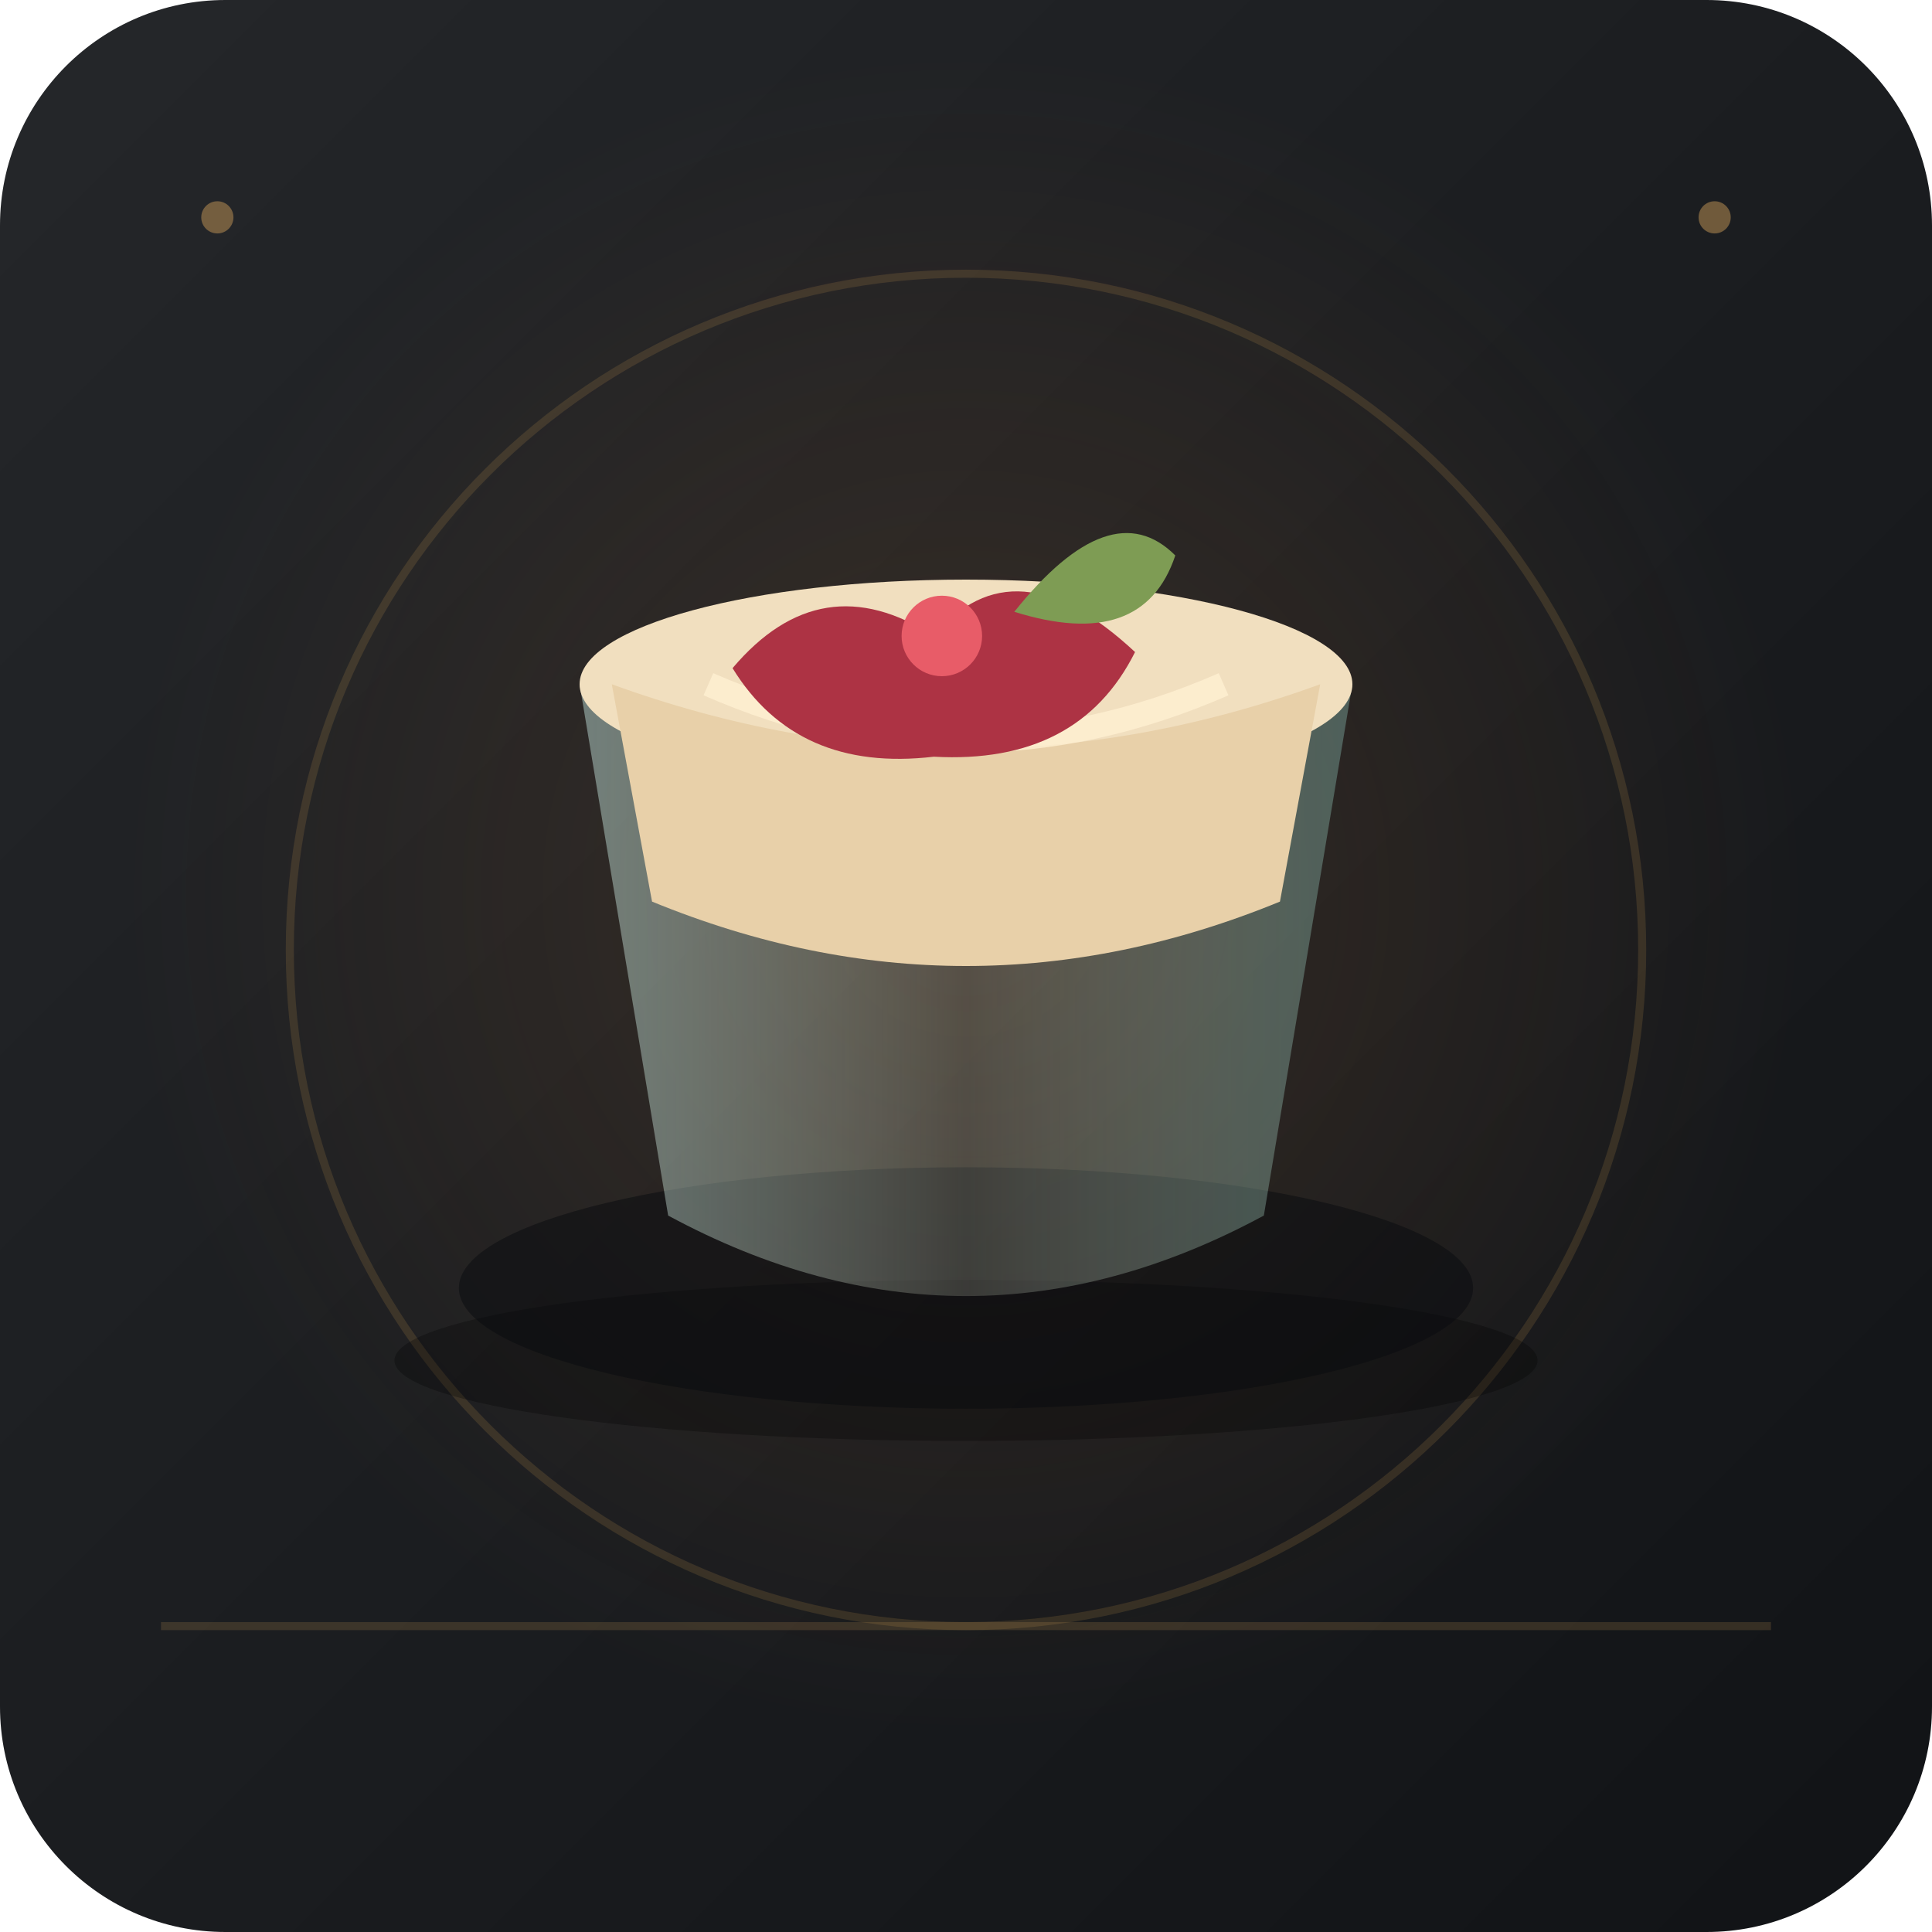
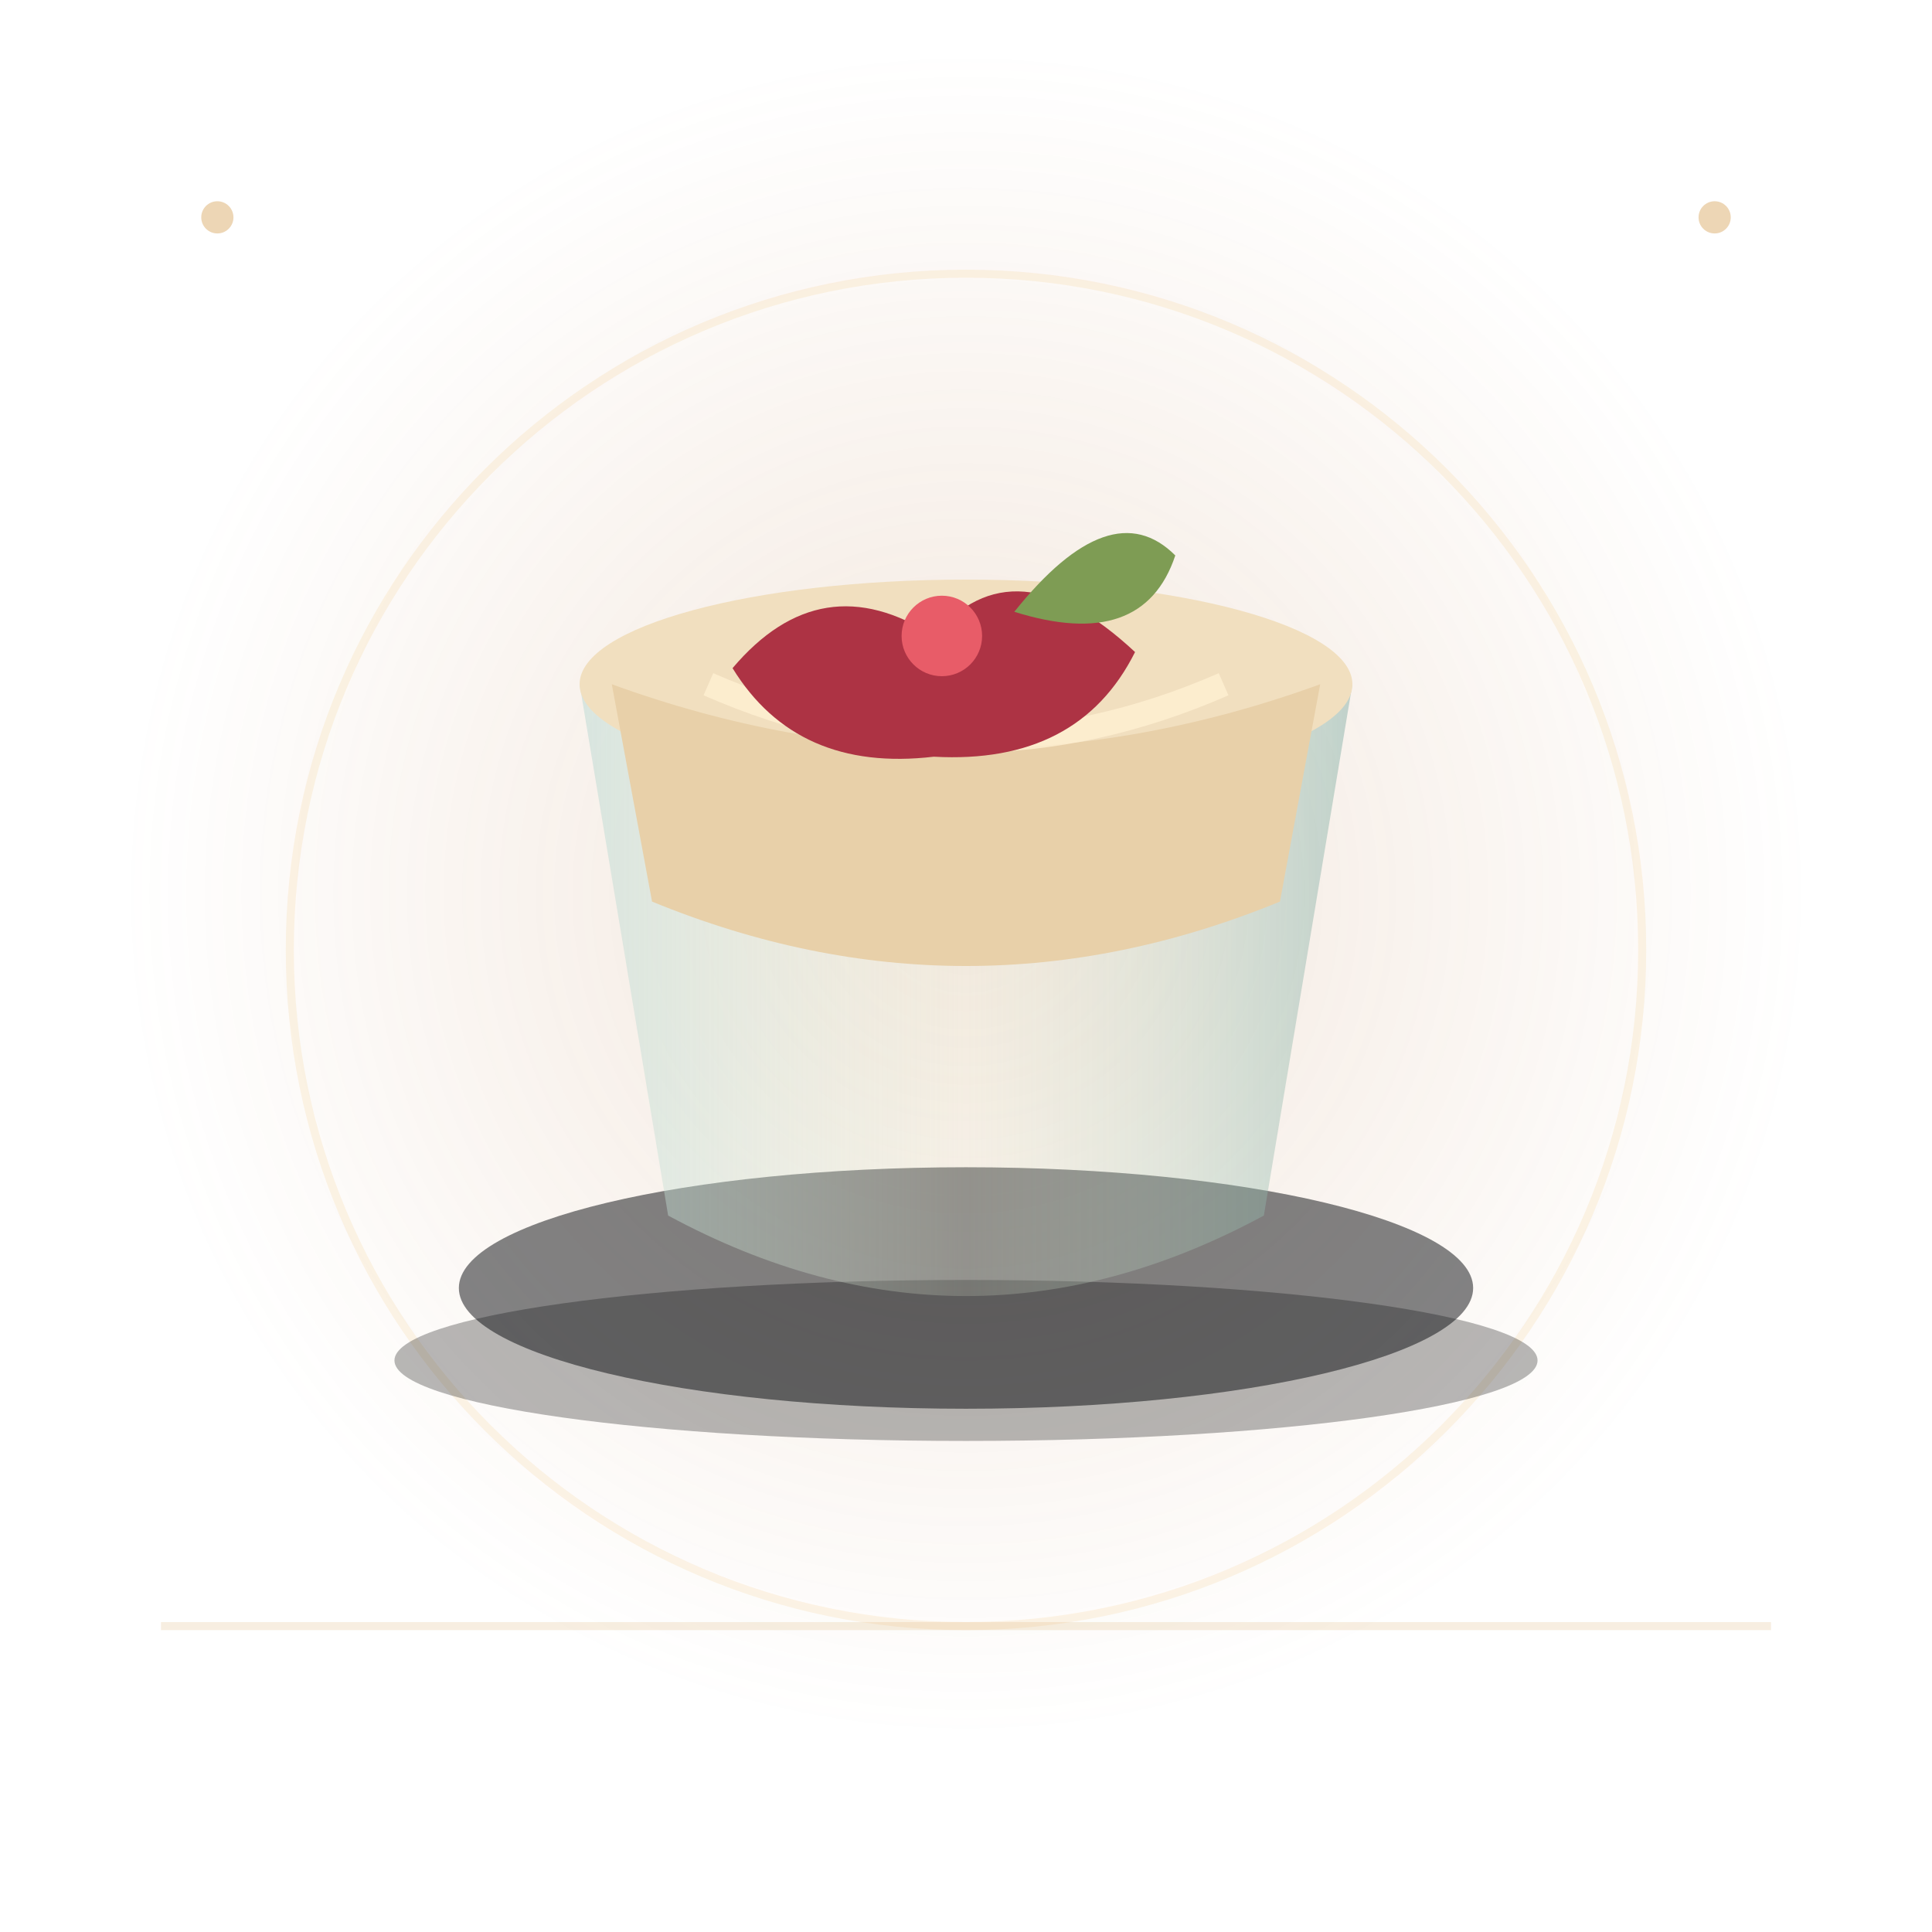
<svg xmlns="http://www.w3.org/2000/svg" width="1024" height="1024" viewBox="0 0 240 240" role="img" aria-labelledby="title-panna-cotta desc">
  <defs>
-     <linearGradient id="bg" x1="0" y1="0" x2="1" y2="1">
-       <stop stop-color="#25272a" />
-       <stop offset="1" stop-color="#111316" />
-     </linearGradient>
    <radialGradient id="glow">
      <stop stop-color="#b8753c" stop-opacity=".18" />
      <stop offset="1" stop-color="#b8753c" stop-opacity="0" />
    </radialGradient>
    <linearGradient id="plate" x1="0" y1="0" x2="0.9" y2="1">
      <stop stop-color="#f2eee4" />
      <stop offset=".55" stop-color="#d5cec1" />
      <stop offset="1" stop-color="#aaa293" />
    </linearGradient>
    <linearGradient id="bread" x1="0" y1="0" x2="0.3" y2="1">
      <stop stop-color="#e8bd78" />
      <stop offset="1" stop-color="#bd773c" />
    </linearGradient>
    <linearGradient id="bun" x1="0" y1="0" x2="0.2" y2="1">
      <stop stop-color="#efc77e" />
      <stop offset="1" stop-color="#b96d32" />
    </linearGradient>
    <linearGradient id="crust" x1="0" y1="0" x2="0.7" y2="1">
      <stop stop-color="#f4cf84" />
      <stop offset="1" stop-color="#bd7739" />
    </linearGradient>
    <linearGradient id="pasta" x1="0" y1="0" x2="1" y2="1">
      <stop stop-color="#f1d49a" />
      <stop offset="1" stop-color="#c18a4a" />
    </linearGradient>
    <linearGradient id="glass" x1="0" y1="0" x2="1" y2="0">
      <stop stop-color="#b9d8d1" stop-opacity=".5" />
      <stop offset=".5" stop-color="#edf4dc" stop-opacity=".18" />
      <stop offset="1" stop-color="#7caaa0" stop-opacity=".45" />
    </linearGradient>
    <linearGradient id="salmon" x1="0" y1="0" x2="1" y2="1">
      <stop stop-color="#ffb17e" />
      <stop offset="1" stop-color="#d65c49" />
    </linearGradient>
    <linearGradient id="steak" x1="0" y1="0" x2="1" y2="1">
      <stop stop-color="#9a5540" />
      <stop offset="1" stop-color="#4d2a24" />
    </linearGradient>
    <linearGradient id="dough" x1="0" y1="0" x2="1" y2="1">
      <stop stop-color="#f3d79c" />
      <stop offset="1" stop-color="#c38b4b" />
    </linearGradient>
  </defs>
-   <rect width="240" height="240" rx="28" fill="url(#bg)" />
  <circle cx="120" cy="111" r="104" fill="url(#glow)" />
  <circle cx="120" cy="118" r="84" fill="none" stroke="#f0b65a" stroke-opacity=".14" stroke-width="1" />
  <ellipse cx="120" cy="169" rx="71" ry="10" fill="#000" opacity=".28" />
  <g>
    <ellipse cx="120" cy="160" rx="63" ry="15" fill="#080a0d" opacity=".5" />
    <path d="M72 85 Q120 105 168 85 L157 151 Q120 171 83 151Z" fill="url(#glass)" />
    <ellipse cx="120" cy="85" rx="48" ry="13" fill="#f1dfbf" />
    <path d="M76 85 Q120 101 164 85 L159 112 Q120 128 81 112Z" fill="#e8d0a9" />
    <path d="M88 85 Q120 99 152 85" fill="none" stroke="#fff0d2" stroke-width="3" opacity=".8" />
    <path d="M91 83 Q102 70 116 79 Q126 67 141 81 Q134 95 116 94 Q99 96 91 83Z" fill="#ad3344" />
    <circle cx="117" cy="79" r="5" fill="#e85c68" />
    <path d="M126 76 q12 -15 20 -7 q-4 12 -20 7" fill="#7e9c54" />
  </g>
  <path d="M20 202 H220" stroke="#d7a35b" stroke-opacity=".18" stroke-width="1" />
  <circle cx="27" cy="27" r="2" fill="#d7a35b" opacity=".45" />
  <circle cx="213" cy="27" r="2" fill="#d7a35b" opacity=".45" />
</svg>
